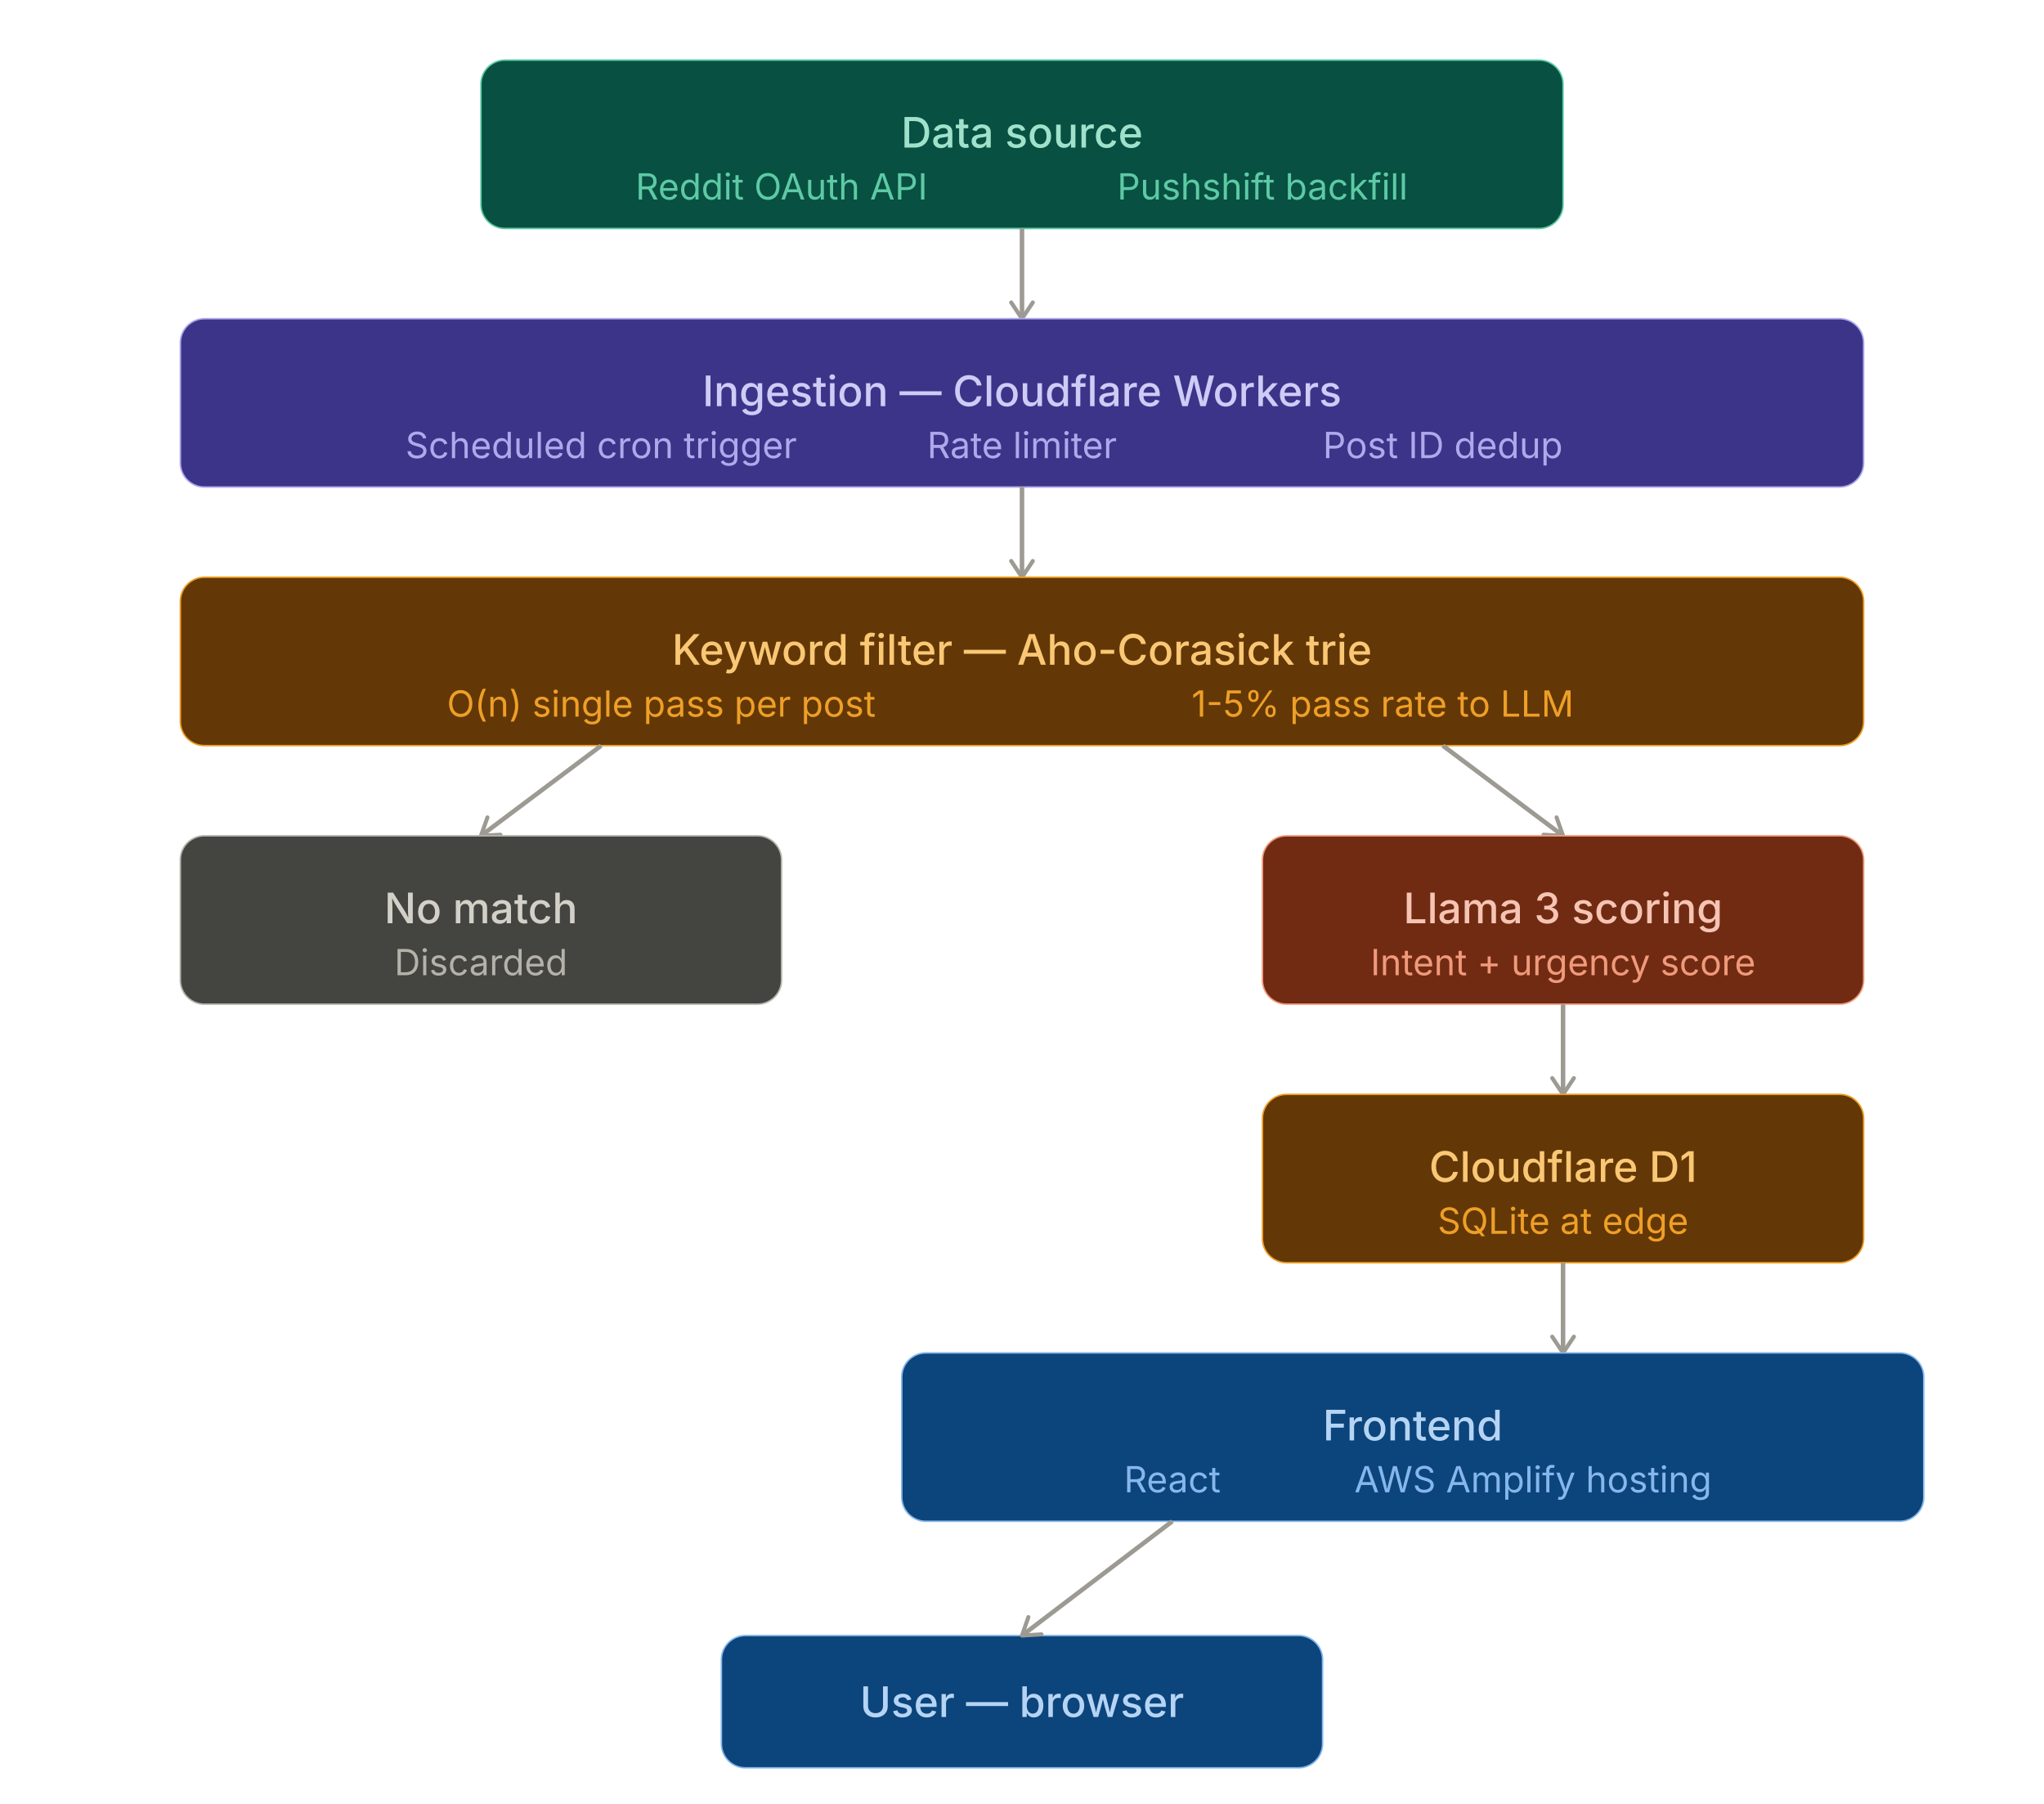
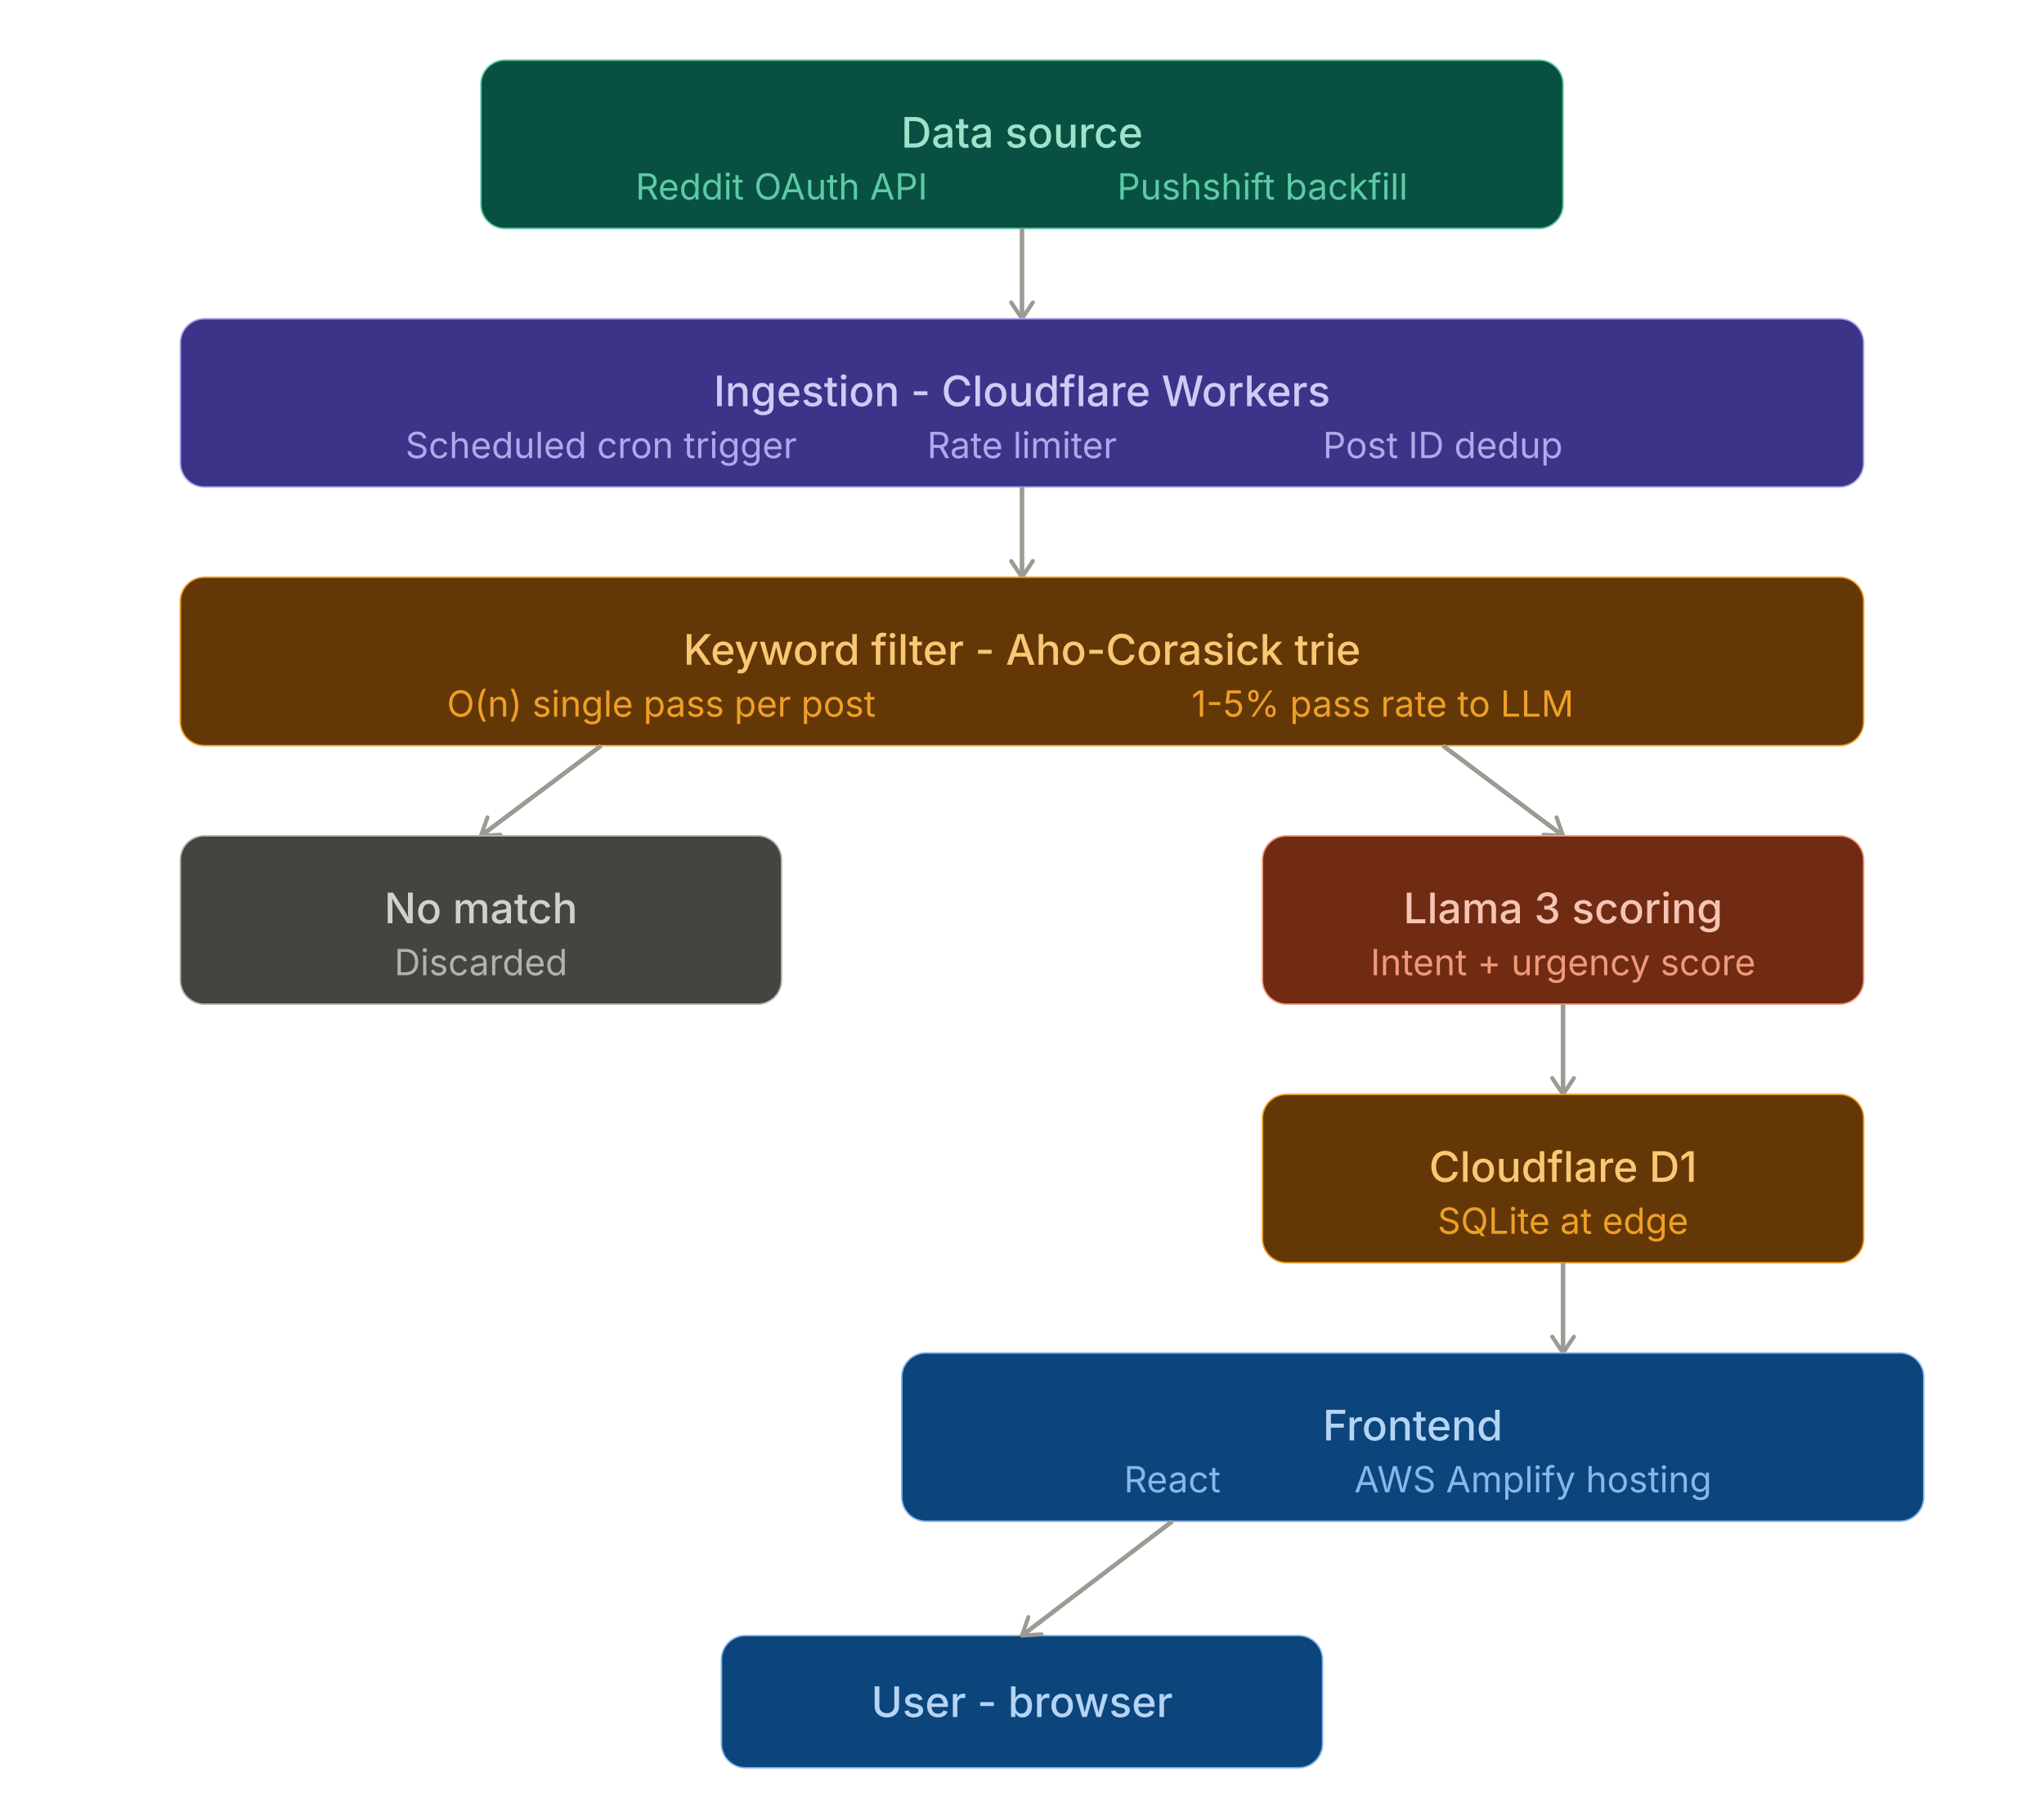
<svg xmlns="http://www.w3.org/2000/svg" width="100%" viewBox="0 0 680 600" role="img" style="">
  <defs>
    <marker id="arrow" viewBox="0 0 10 10" refX="8" refY="5" markerWidth="6" markerHeight="6" orient="auto-start-reverse">
      <path d="M2 1L8 5L2 9" fill="none" stroke="context-stroke" stroke-width="1.5" stroke-linecap="round" stroke-linejoin="round" />
    </marker>
  </defs>
  <g style="fill:rgb(0, 0, 0);stroke:none;color:rgb(255, 255, 255);stroke-width:1px;stroke-linecap:butt;stroke-linejoin:miter;opacity:1;font-family:&quot;Anthropic Sans&quot;, -apple-system, BlinkMacSystemFont, &quot;Segoe UI&quot;, sans-serif;font-size:16px;font-weight:400;text-anchor:start;dominant-baseline:auto">
    <rect x="160" y="20" width="360" height="56" rx="8" stroke-width="0.5" style="fill:rgb(8, 80, 65);stroke:rgb(93, 202, 165);color:rgb(255, 255, 255);stroke-width:0.5px;stroke-linecap:butt;stroke-linejoin:miter;opacity:1;font-family:&quot;Anthropic Sans&quot;, -apple-system, BlinkMacSystemFont, &quot;Segoe UI&quot;, sans-serif;font-size:16px;font-weight:400;text-anchor:start;dominant-baseline:auto" />
    <text x="340" y="44" text-anchor="middle" dominant-baseline="central" style="fill:rgb(159, 225, 203);stroke:none;color:rgb(255, 255, 255);stroke-width:1px;stroke-linecap:butt;stroke-linejoin:miter;opacity:1;font-family:&quot;Anthropic Sans&quot;, -apple-system, BlinkMacSystemFont, &quot;Segoe UI&quot;, sans-serif;font-size:14px;font-weight:500;text-anchor:middle;dominant-baseline:central">Data source</text>
    <text x="260" y="62" text-anchor="middle" dominant-baseline="central" style="fill:rgb(93, 202, 165);stroke:none;color:rgb(255, 255, 255);stroke-width:1px;stroke-linecap:butt;stroke-linejoin:miter;opacity:1;font-family:&quot;Anthropic Sans&quot;, -apple-system, BlinkMacSystemFont, &quot;Segoe UI&quot;, sans-serif;font-size:12px;font-weight:400;text-anchor:middle;dominant-baseline:central">Reddit OAuth API</text>
    <text x="420" y="62" text-anchor="middle" dominant-baseline="central" style="fill:rgb(93, 202, 165);stroke:none;color:rgb(255, 255, 255);stroke-width:1px;stroke-linecap:butt;stroke-linejoin:miter;opacity:1;font-family:&quot;Anthropic Sans&quot;, -apple-system, BlinkMacSystemFont, &quot;Segoe UI&quot;, sans-serif;font-size:12px;font-weight:400;text-anchor:middle;dominant-baseline:central">Pushshift backfill</text>
  </g>
  <line x1="340" y1="76" x2="340" y2="106" marker-end="url(#arrow)" style="fill:none;stroke:rgb(156, 154, 146);color:rgb(255, 255, 255);stroke-width:1.5px;stroke-linecap:butt;stroke-linejoin:miter;opacity:1;font-family:&quot;Anthropic Sans&quot;, -apple-system, BlinkMacSystemFont, &quot;Segoe UI&quot;, sans-serif;font-size:16px;font-weight:400;text-anchor:start;dominant-baseline:auto" />
  <g style="fill:rgb(0, 0, 0);stroke:none;color:rgb(255, 255, 255);stroke-width:1px;stroke-linecap:butt;stroke-linejoin:miter;opacity:1;font-family:&quot;Anthropic Sans&quot;, -apple-system, BlinkMacSystemFont, &quot;Segoe UI&quot;, sans-serif;font-size:16px;font-weight:400;text-anchor:start;dominant-baseline:auto">
    <rect x="60" y="106" width="560" height="56" rx="8" stroke-width="0.5" style="fill:rgb(60, 52, 137);stroke:rgb(175, 169, 236);color:rgb(255, 255, 255);stroke-width:0.5px;stroke-linecap:butt;stroke-linejoin:miter;opacity:1;font-family:&quot;Anthropic Sans&quot;, -apple-system, BlinkMacSystemFont, &quot;Segoe UI&quot;, sans-serif;font-size:16px;font-weight:400;text-anchor:start;dominant-baseline:auto" />
-     <text x="340" y="130" text-anchor="middle" dominant-baseline="central" style="fill:rgb(206, 203, 246);stroke:none;color:rgb(255, 255, 255);stroke-width:1px;stroke-linecap:butt;stroke-linejoin:miter;opacity:1;font-family:&quot;Anthropic Sans&quot;, -apple-system, BlinkMacSystemFont, &quot;Segoe UI&quot;, sans-serif;font-size:14px;font-weight:500;text-anchor:middle;dominant-baseline:central">Ingestion — Cloudflare Workers</text>
+     <text x="340" y="130" text-anchor="middle" dominant-baseline="central" style="fill:rgb(206, 203, 246);stroke:none;color:rgb(255, 255, 255);stroke-width:1px;stroke-linecap:butt;stroke-linejoin:miter;opacity:1;font-family:&quot;Anthropic Sans&quot;, -apple-system, BlinkMacSystemFont, &quot;Segoe UI&quot;, sans-serif;font-size:14px;font-weight:500;text-anchor:middle;dominant-baseline:central">Ingestion - Cloudflare Workers</text>
    <text x="200" y="148" text-anchor="middle" dominant-baseline="central" style="fill:rgb(175, 169, 236);stroke:none;color:rgb(255, 255, 255);stroke-width:1px;stroke-linecap:butt;stroke-linejoin:miter;opacity:1;font-family:&quot;Anthropic Sans&quot;, -apple-system, BlinkMacSystemFont, &quot;Segoe UI&quot;, sans-serif;font-size:12px;font-weight:400;text-anchor:middle;dominant-baseline:central">Scheduled cron trigger</text>
    <text x="340" y="148" text-anchor="middle" dominant-baseline="central" style="fill:rgb(175, 169, 236);stroke:none;color:rgb(255, 255, 255);stroke-width:1px;stroke-linecap:butt;stroke-linejoin:miter;opacity:1;font-family:&quot;Anthropic Sans&quot;, -apple-system, BlinkMacSystemFont, &quot;Segoe UI&quot;, sans-serif;font-size:12px;font-weight:400;text-anchor:middle;dominant-baseline:central">Rate limiter</text>
    <text x="480" y="148" text-anchor="middle" dominant-baseline="central" style="fill:rgb(175, 169, 236);stroke:none;color:rgb(255, 255, 255);stroke-width:1px;stroke-linecap:butt;stroke-linejoin:miter;opacity:1;font-family:&quot;Anthropic Sans&quot;, -apple-system, BlinkMacSystemFont, &quot;Segoe UI&quot;, sans-serif;font-size:12px;font-weight:400;text-anchor:middle;dominant-baseline:central">Post ID dedup</text>
  </g>
  <line x1="340" y1="162" x2="340" y2="192" marker-end="url(#arrow)" style="fill:none;stroke:rgb(156, 154, 146);color:rgb(255, 255, 255);stroke-width:1.5px;stroke-linecap:butt;stroke-linejoin:miter;opacity:1;font-family:&quot;Anthropic Sans&quot;, -apple-system, BlinkMacSystemFont, &quot;Segoe UI&quot;, sans-serif;font-size:16px;font-weight:400;text-anchor:start;dominant-baseline:auto" />
  <g style="fill:rgb(0, 0, 0);stroke:none;color:rgb(255, 255, 255);stroke-width:1px;stroke-linecap:butt;stroke-linejoin:miter;opacity:1;font-family:&quot;Anthropic Sans&quot;, -apple-system, BlinkMacSystemFont, &quot;Segoe UI&quot;, sans-serif;font-size:16px;font-weight:400;text-anchor:start;dominant-baseline:auto">
    <rect x="60" y="192" width="560" height="56" rx="8" stroke-width="0.5" style="fill:rgb(99, 56, 6);stroke:rgb(239, 159, 39);color:rgb(255, 255, 255);stroke-width:0.5px;stroke-linecap:butt;stroke-linejoin:miter;opacity:1;font-family:&quot;Anthropic Sans&quot;, -apple-system, BlinkMacSystemFont, &quot;Segoe UI&quot;, sans-serif;font-size:16px;font-weight:400;text-anchor:start;dominant-baseline:auto" />
-     <text x="340" y="216" text-anchor="middle" dominant-baseline="central" style="fill:rgb(250, 199, 117);stroke:none;color:rgb(255, 255, 255);stroke-width:1px;stroke-linecap:butt;stroke-linejoin:miter;opacity:1;font-family:&quot;Anthropic Sans&quot;, -apple-system, BlinkMacSystemFont, &quot;Segoe UI&quot;, sans-serif;font-size:14px;font-weight:500;text-anchor:middle;dominant-baseline:central">Keyword filter — Aho-Corasick trie</text>
+     <text x="340" y="216" text-anchor="middle" dominant-baseline="central" style="fill:rgb(250, 199, 117);stroke:none;color:rgb(255, 255, 255);stroke-width:1px;stroke-linecap:butt;stroke-linejoin:miter;opacity:1;font-family:&quot;Anthropic Sans&quot;, -apple-system, BlinkMacSystemFont, &quot;Segoe UI&quot;, sans-serif;font-size:14px;font-weight:500;text-anchor:middle;dominant-baseline:central">Keyword filter - Aho-Corasick trie</text>
    <text x="220" y="234" text-anchor="middle" dominant-baseline="central" style="fill:rgb(239, 159, 39);stroke:none;color:rgb(255, 255, 255);stroke-width:1px;stroke-linecap:butt;stroke-linejoin:miter;opacity:1;font-family:&quot;Anthropic Sans&quot;, -apple-system, BlinkMacSystemFont, &quot;Segoe UI&quot;, sans-serif;font-size:12px;font-weight:400;text-anchor:middle;dominant-baseline:central">O(n) single pass per post</text>
    <text x="460" y="234" text-anchor="middle" dominant-baseline="central" style="fill:rgb(239, 159, 39);stroke:none;color:rgb(255, 255, 255);stroke-width:1px;stroke-linecap:butt;stroke-linejoin:miter;opacity:1;font-family:&quot;Anthropic Sans&quot;, -apple-system, BlinkMacSystemFont, &quot;Segoe UI&quot;, sans-serif;font-size:12px;font-weight:400;text-anchor:middle;dominant-baseline:central">1-5% pass rate to LLM</text>
  </g>
  <line x1="200" y1="248" x2="160" y2="278" marker-end="url(#arrow)" style="fill:none;stroke:rgb(156, 154, 146);color:rgb(255, 255, 255);stroke-width:1.5px;stroke-linecap:butt;stroke-linejoin:miter;opacity:1;font-family:&quot;Anthropic Sans&quot;, -apple-system, BlinkMacSystemFont, &quot;Segoe UI&quot;, sans-serif;font-size:16px;font-weight:400;text-anchor:start;dominant-baseline:auto" />
  <line x1="480" y1="248" x2="520" y2="278" marker-end="url(#arrow)" style="fill:none;stroke:rgb(156, 154, 146);color:rgb(255, 255, 255);stroke-width:1.5px;stroke-linecap:butt;stroke-linejoin:miter;opacity:1;font-family:&quot;Anthropic Sans&quot;, -apple-system, BlinkMacSystemFont, &quot;Segoe UI&quot;, sans-serif;font-size:16px;font-weight:400;text-anchor:start;dominant-baseline:auto" />
  <g style="fill:rgb(0, 0, 0);stroke:none;color:rgb(255, 255, 255);stroke-width:1px;stroke-linecap:butt;stroke-linejoin:miter;opacity:1;font-family:&quot;Anthropic Sans&quot;, -apple-system, BlinkMacSystemFont, &quot;Segoe UI&quot;, sans-serif;font-size:16px;font-weight:400;text-anchor:start;dominant-baseline:auto">
    <rect x="60" y="278" width="200" height="56" rx="8" stroke-width="0.5" style="fill:rgb(68, 68, 65);stroke:rgb(180, 178, 169);color:rgb(255, 255, 255);stroke-width:0.5px;stroke-linecap:butt;stroke-linejoin:miter;opacity:1;font-family:&quot;Anthropic Sans&quot;, -apple-system, BlinkMacSystemFont, &quot;Segoe UI&quot;, sans-serif;font-size:16px;font-weight:400;text-anchor:start;dominant-baseline:auto" />
    <text x="160" y="302" text-anchor="middle" dominant-baseline="central" style="fill:rgb(211, 209, 199);stroke:none;color:rgb(255, 255, 255);stroke-width:1px;stroke-linecap:butt;stroke-linejoin:miter;opacity:1;font-family:&quot;Anthropic Sans&quot;, -apple-system, BlinkMacSystemFont, &quot;Segoe UI&quot;, sans-serif;font-size:14px;font-weight:500;text-anchor:middle;dominant-baseline:central">No match</text>
    <text x="160" y="320" text-anchor="middle" dominant-baseline="central" style="fill:rgb(180, 178, 169);stroke:none;color:rgb(255, 255, 255);stroke-width:1px;stroke-linecap:butt;stroke-linejoin:miter;opacity:1;font-family:&quot;Anthropic Sans&quot;, -apple-system, BlinkMacSystemFont, &quot;Segoe UI&quot;, sans-serif;font-size:12px;font-weight:400;text-anchor:middle;dominant-baseline:central">Discarded</text>
  </g>
  <g style="fill:rgb(0, 0, 0);stroke:none;color:rgb(255, 255, 255);stroke-width:1px;stroke-linecap:butt;stroke-linejoin:miter;opacity:1;font-family:&quot;Anthropic Sans&quot;, -apple-system, BlinkMacSystemFont, &quot;Segoe UI&quot;, sans-serif;font-size:16px;font-weight:400;text-anchor:start;dominant-baseline:auto">
    <rect x="420" y="278" width="200" height="56" rx="8" stroke-width="0.5" style="fill:rgb(113, 43, 19);stroke:rgb(240, 153, 123);color:rgb(255, 255, 255);stroke-width:0.5px;stroke-linecap:butt;stroke-linejoin:miter;opacity:1;font-family:&quot;Anthropic Sans&quot;, -apple-system, BlinkMacSystemFont, &quot;Segoe UI&quot;, sans-serif;font-size:16px;font-weight:400;text-anchor:start;dominant-baseline:auto" />
    <text x="520" y="302" text-anchor="middle" dominant-baseline="central" style="fill:rgb(245, 196, 179);stroke:none;color:rgb(255, 255, 255);stroke-width:1px;stroke-linecap:butt;stroke-linejoin:miter;opacity:1;font-family:&quot;Anthropic Sans&quot;, -apple-system, BlinkMacSystemFont, &quot;Segoe UI&quot;, sans-serif;font-size:14px;font-weight:500;text-anchor:middle;dominant-baseline:central">Llama 3 scoring</text>
    <text x="520" y="320" text-anchor="middle" dominant-baseline="central" style="fill:rgb(240, 153, 123);stroke:none;color:rgb(255, 255, 255);stroke-width:1px;stroke-linecap:butt;stroke-linejoin:miter;opacity:1;font-family:&quot;Anthropic Sans&quot;, -apple-system, BlinkMacSystemFont, &quot;Segoe UI&quot;, sans-serif;font-size:12px;font-weight:400;text-anchor:middle;dominant-baseline:central">Intent + urgency score</text>
  </g>
  <line x1="520" y1="334" x2="520" y2="364" marker-end="url(#arrow)" style="fill:none;stroke:rgb(156, 154, 146);color:rgb(255, 255, 255);stroke-width:1.5px;stroke-linecap:butt;stroke-linejoin:miter;opacity:1;font-family:&quot;Anthropic Sans&quot;, -apple-system, BlinkMacSystemFont, &quot;Segoe UI&quot;, sans-serif;font-size:16px;font-weight:400;text-anchor:start;dominant-baseline:auto" />
  <g style="fill:rgb(0, 0, 0);stroke:none;color:rgb(255, 255, 255);stroke-width:1px;stroke-linecap:butt;stroke-linejoin:miter;opacity:1;font-family:&quot;Anthropic Sans&quot;, -apple-system, BlinkMacSystemFont, &quot;Segoe UI&quot;, sans-serif;font-size:16px;font-weight:400;text-anchor:start;dominant-baseline:auto">
    <rect x="420" y="364" width="200" height="56" rx="8" stroke-width="0.5" style="fill:rgb(99, 56, 6);stroke:rgb(239, 159, 39);color:rgb(255, 255, 255);stroke-width:0.5px;stroke-linecap:butt;stroke-linejoin:miter;opacity:1;font-family:&quot;Anthropic Sans&quot;, -apple-system, BlinkMacSystemFont, &quot;Segoe UI&quot;, sans-serif;font-size:16px;font-weight:400;text-anchor:start;dominant-baseline:auto" />
    <text x="520" y="388" text-anchor="middle" dominant-baseline="central" style="fill:rgb(250, 199, 117);stroke:none;color:rgb(255, 255, 255);stroke-width:1px;stroke-linecap:butt;stroke-linejoin:miter;opacity:1;font-family:&quot;Anthropic Sans&quot;, -apple-system, BlinkMacSystemFont, &quot;Segoe UI&quot;, sans-serif;font-size:14px;font-weight:500;text-anchor:middle;dominant-baseline:central">Cloudflare D1</text>
    <text x="520" y="406" text-anchor="middle" dominant-baseline="central" style="fill:rgb(239, 159, 39);stroke:none;color:rgb(255, 255, 255);stroke-width:1px;stroke-linecap:butt;stroke-linejoin:miter;opacity:1;font-family:&quot;Anthropic Sans&quot;, -apple-system, BlinkMacSystemFont, &quot;Segoe UI&quot;, sans-serif;font-size:12px;font-weight:400;text-anchor:middle;dominant-baseline:central">SQLite at edge</text>
  </g>
  <line x1="520" y1="420" x2="520" y2="450" marker-end="url(#arrow)" style="fill:none;stroke:rgb(156, 154, 146);color:rgb(255, 255, 255);stroke-width:1.5px;stroke-linecap:butt;stroke-linejoin:miter;opacity:1;font-family:&quot;Anthropic Sans&quot;, -apple-system, BlinkMacSystemFont, &quot;Segoe UI&quot;, sans-serif;font-size:16px;font-weight:400;text-anchor:start;dominant-baseline:auto" />
  <g style="fill:rgb(0, 0, 0);stroke:none;color:rgb(255, 255, 255);stroke-width:1px;stroke-linecap:butt;stroke-linejoin:miter;opacity:1;font-family:&quot;Anthropic Sans&quot;, -apple-system, BlinkMacSystemFont, &quot;Segoe UI&quot;, sans-serif;font-size:16px;font-weight:400;text-anchor:start;dominant-baseline:auto">
    <rect x="300" y="450" width="340" height="56" rx="8" stroke-width="0.5" style="fill:rgb(12, 68, 124);stroke:rgb(133, 183, 235);color:rgb(255, 255, 255);stroke-width:0.5px;stroke-linecap:butt;stroke-linejoin:miter;opacity:1;font-family:&quot;Anthropic Sans&quot;, -apple-system, BlinkMacSystemFont, &quot;Segoe UI&quot;, sans-serif;font-size:16px;font-weight:400;text-anchor:start;dominant-baseline:auto" />
    <text x="470" y="474" text-anchor="middle" dominant-baseline="central" style="fill:rgb(181, 212, 244);stroke:none;color:rgb(255, 255, 255);stroke-width:1px;stroke-linecap:butt;stroke-linejoin:miter;opacity:1;font-family:&quot;Anthropic Sans&quot;, -apple-system, BlinkMacSystemFont, &quot;Segoe UI&quot;, sans-serif;font-size:14px;font-weight:500;text-anchor:middle;dominant-baseline:central">Frontend</text>
    <text x="390" y="492" text-anchor="middle" dominant-baseline="central" style="fill:rgb(133, 183, 235);stroke:none;color:rgb(255, 255, 255);stroke-width:1px;stroke-linecap:butt;stroke-linejoin:miter;opacity:1;font-family:&quot;Anthropic Sans&quot;, -apple-system, BlinkMacSystemFont, &quot;Segoe UI&quot;, sans-serif;font-size:12px;font-weight:400;text-anchor:middle;dominant-baseline:central">React</text>
    <text x="510" y="492" text-anchor="middle" dominant-baseline="central" style="fill:rgb(133, 183, 235);stroke:none;color:rgb(255, 255, 255);stroke-width:1px;stroke-linecap:butt;stroke-linejoin:miter;opacity:1;font-family:&quot;Anthropic Sans&quot;, -apple-system, BlinkMacSystemFont, &quot;Segoe UI&quot;, sans-serif;font-size:12px;font-weight:400;text-anchor:middle;dominant-baseline:central">AWS Amplify hosting</text>
  </g>
  <g style="fill:rgb(0, 0, 0);stroke:none;color:rgb(255, 255, 255);stroke-width:1px;stroke-linecap:butt;stroke-linejoin:miter;opacity:1;font-family:&quot;Anthropic Sans&quot;, -apple-system, BlinkMacSystemFont, &quot;Segoe UI&quot;, sans-serif;font-size:16px;font-weight:400;text-anchor:start;dominant-baseline:auto">
    <rect x="240" y="544" width="200" height="44" rx="8" stroke-width="0.5" style="fill:rgb(12, 68, 124);stroke:rgb(133, 183, 235);color:rgb(255, 255, 255);stroke-width:0.5px;stroke-linecap:butt;stroke-linejoin:miter;opacity:1;font-family:&quot;Anthropic Sans&quot;, -apple-system, BlinkMacSystemFont, &quot;Segoe UI&quot;, sans-serif;font-size:16px;font-weight:400;text-anchor:start;dominant-baseline:auto" />
-     <text x="340" y="566" text-anchor="middle" dominant-baseline="central" style="fill:rgb(181, 212, 244);stroke:none;color:rgb(255, 255, 255);stroke-width:1px;stroke-linecap:butt;stroke-linejoin:miter;opacity:1;font-family:&quot;Anthropic Sans&quot;, -apple-system, BlinkMacSystemFont, &quot;Segoe UI&quot;, sans-serif;font-size:14px;font-weight:500;text-anchor:middle;dominant-baseline:central">User — browser</text>
+     <text x="340" y="566" text-anchor="middle" dominant-baseline="central" style="fill:rgb(181, 212, 244);stroke:none;color:rgb(255, 255, 255);stroke-width:1px;stroke-linecap:butt;stroke-linejoin:miter;opacity:1;font-family:&quot;Anthropic Sans&quot;, -apple-system, BlinkMacSystemFont, &quot;Segoe UI&quot;, sans-serif;font-size:14px;font-weight:500;text-anchor:middle;dominant-baseline:central">User - browser</text>
  </g>
  <line x1="390" y1="506" x2="340" y2="544" marker-end="url(#arrow)" style="fill:none;stroke:rgb(156, 154, 146);color:rgb(255, 255, 255);stroke-width:1.5px;stroke-linecap:butt;stroke-linejoin:miter;opacity:1;font-family:&quot;Anthropic Sans&quot;, -apple-system, BlinkMacSystemFont, &quot;Segoe UI&quot;, sans-serif;font-size:16px;font-weight:400;text-anchor:start;dominant-baseline:auto" />
</svg>
